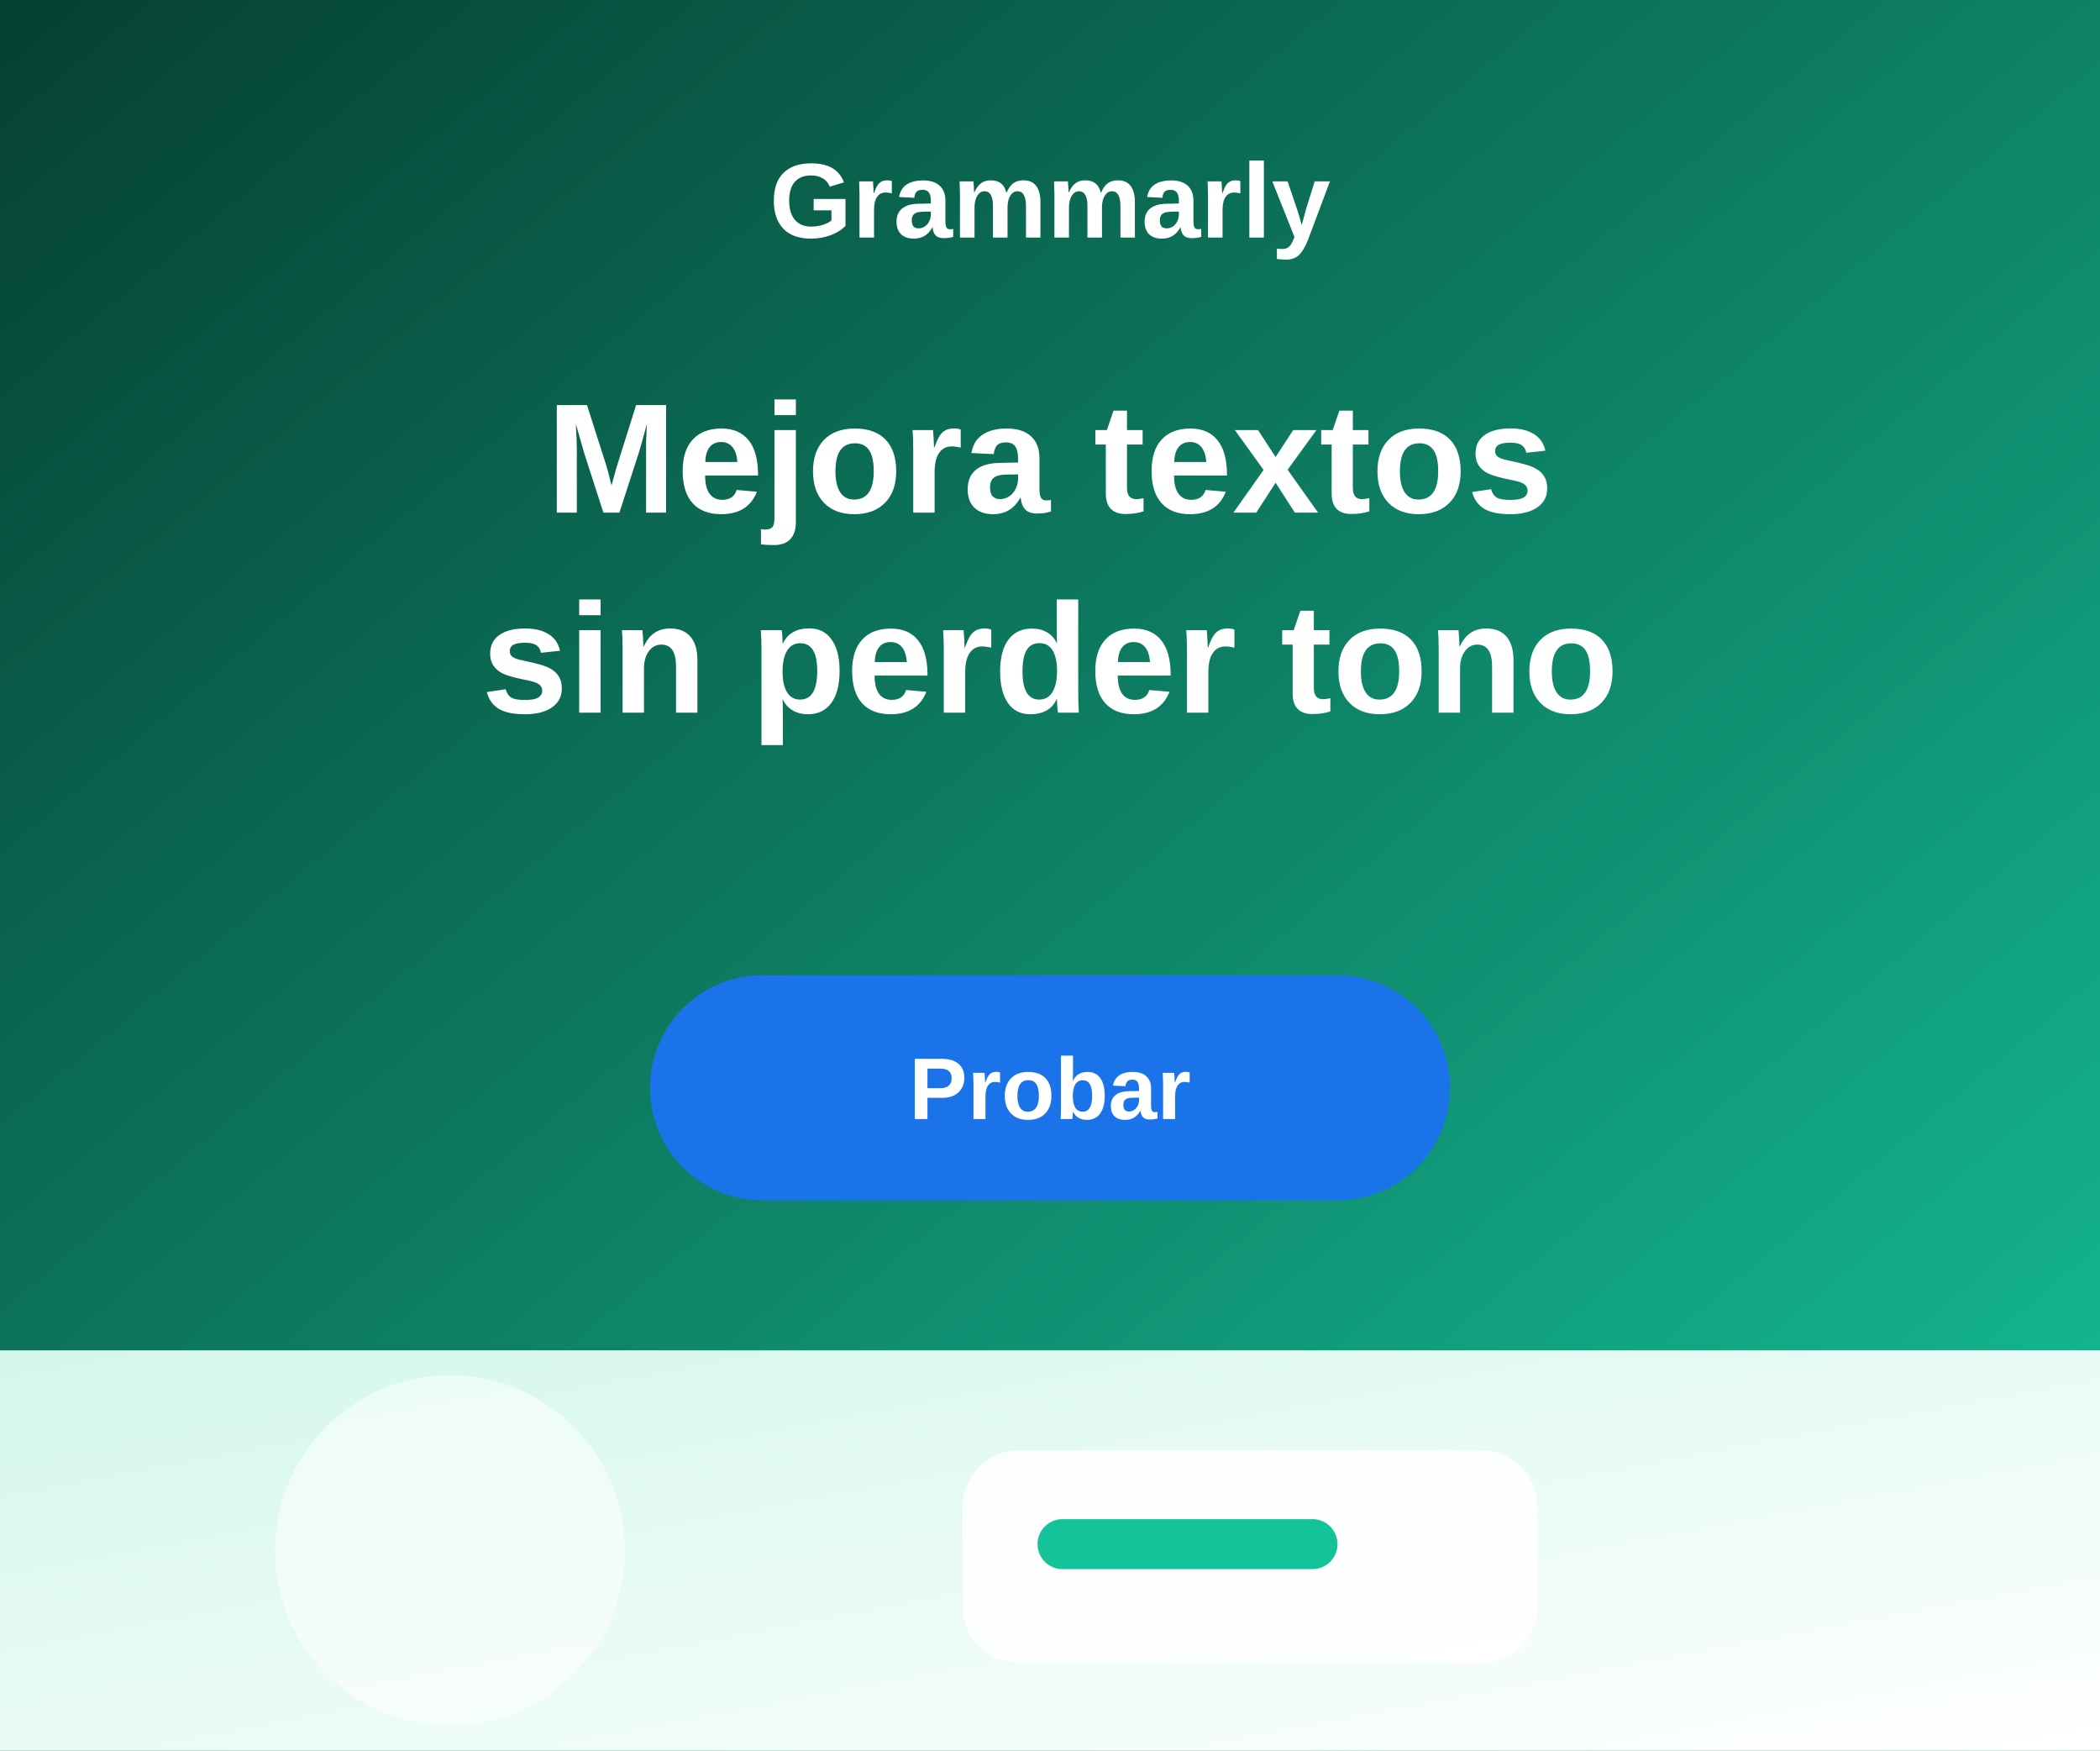
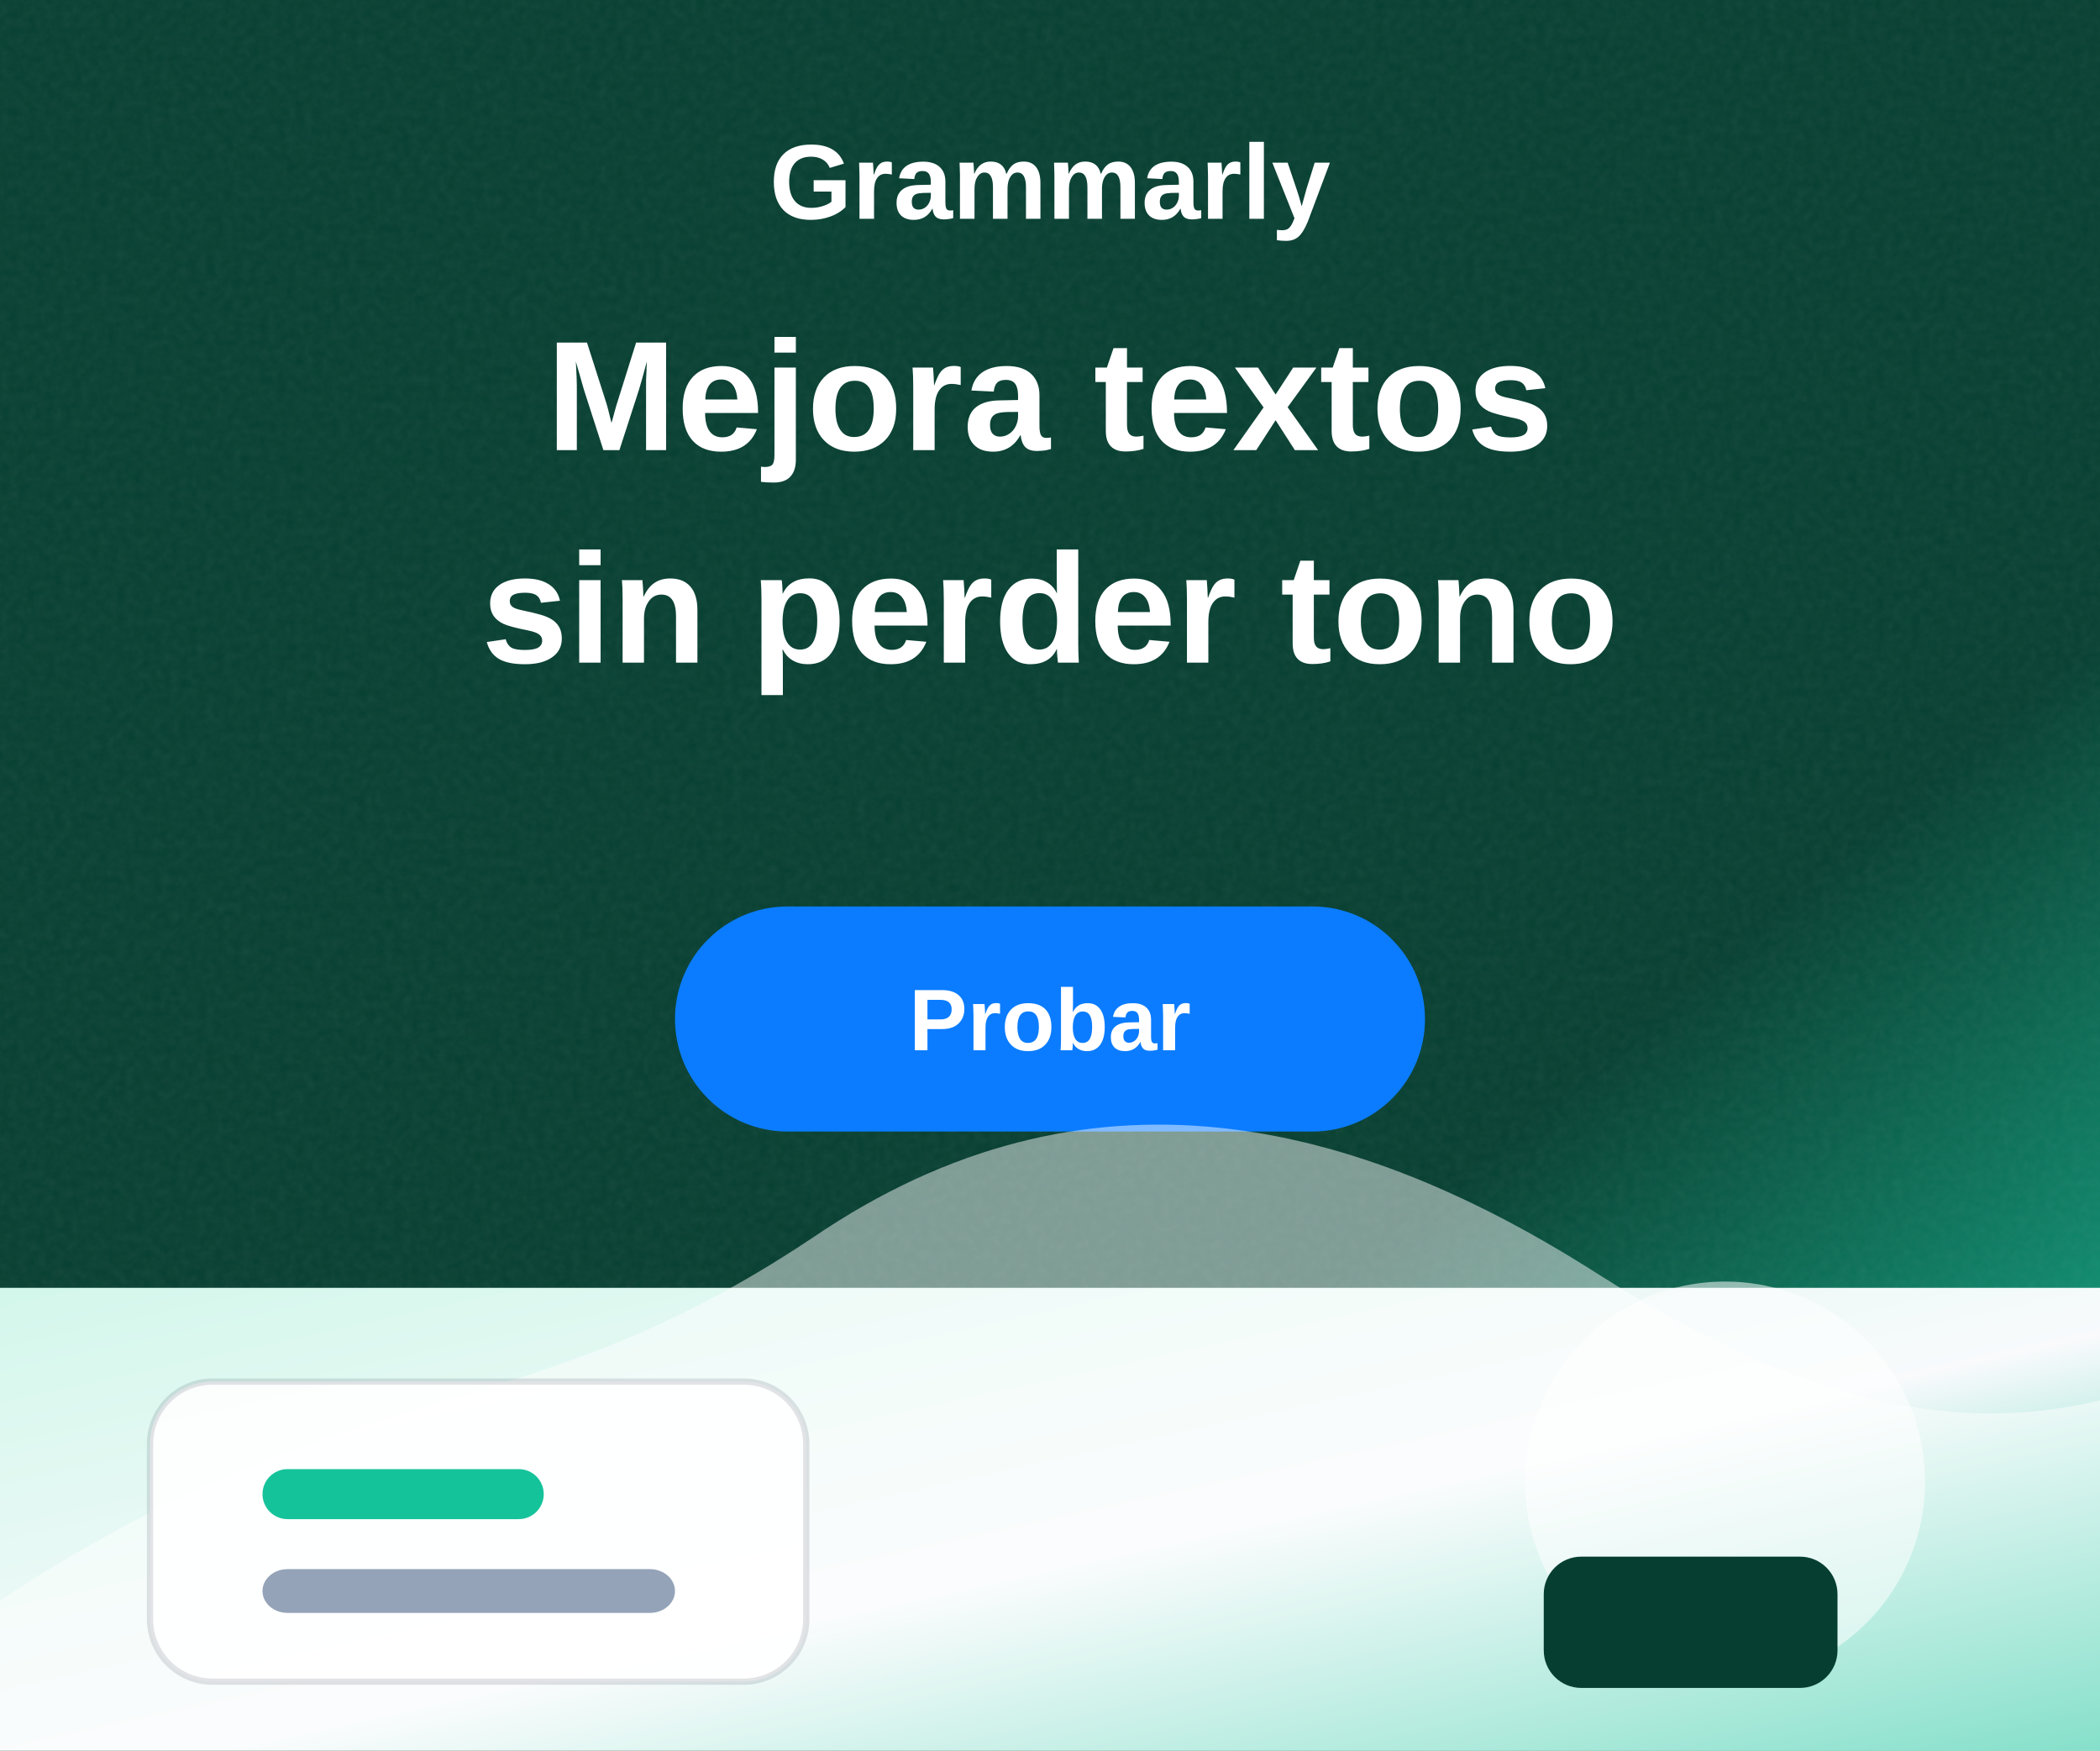
<svg xmlns="http://www.w3.org/2000/svg" viewBox="0 0 336 280">
  <defs>
    <linearGradient id="bg" x1="0" x2="1" y1="0" y2="1">
      <stop stop-color="#063f31" />
+       <stop offset=".68" stop-color="#063f31" />
      <stop offset="1" stop-color="#15c39a" />
    </linearGradient>
-     <linearGradient id="card" x1="0" x2="1" y1="0" y2="1">
+     <linearGradient id="scene" x1="0" x2="1" y1="0" y2="1">
      <stop stop-color="#d3f7eb" />
-       <stop offset="1" stop-color="#ffffff" />
+       <stop offset=".55" stop-color="#f8fafc" />
+       <stop offset="1" stop-color="#15c39a" />
    </linearGradient>
+     <filter id="grain">
+       <feTurbulence type="fractalNoise" baseFrequency=".7" numOctaves="2" seed="6" />
+       <feColorMatrix type="saturate" values=".35" />
+       <feComponentTransfer>
+         <feFuncA type="table" tableValues="0 .16" />
+       </feComponentTransfer>
+     </filter>
  </defs>
  <rect width="336" height="280" fill="url(#bg)" />
-   <text x="168" y="38" text-anchor="middle" fill="#ffffff" font-family="Arial,sans-serif" font-size="17" font-weight="900">Grammarly</text>
-   <text x="168" y="82" text-anchor="middle" fill="#ffffff" font-family="Arial,sans-serif" font-size="25" font-weight="900">Mejora textos</text>
-   <text x="168" y="114" text-anchor="middle" fill="#ffffff" font-family="Arial,sans-serif" font-size="25" font-weight="900">sin perder tono</text>
-   <rect x="104" y="156" width="128" height="36" rx="18" fill="#1a73e8" />
-   <text x="168" y="179" text-anchor="middle" fill="#fff" font-family="Arial,sans-serif" font-size="14" font-weight="800">Probar</text>
-   <rect x="0" y="216" width="336" height="64" fill="url(#card)" />
-   <circle cx="72" cy="248" r="28" fill="rgba(255,255,255,.55)" />
-   <rect x="154" y="232" width="92" height="34" rx="9" fill="rgba(255,255,255,.88)" />
-   <rect x="166" y="243" width="48" height="8" rx="4" fill="#15c39a" />
+   <rect width="336" height="280" filter="url(#grain)" opacity=".48" />
+   <text x="168" y="35" text-anchor="middle" fill="#ffffff" font-family="Arial,sans-serif" font-size="17" font-weight="900">Grammarly</text>
+   <text x="168" y="72" text-anchor="middle" fill="#ffffff" font-family="Arial,sans-serif" font-size="25" font-weight="900">Mejora textos</text>
+   <text x="168" y="106" text-anchor="middle" fill="#ffffff" font-family="Arial,sans-serif" font-size="25" font-weight="900">sin perder tono</text>
+   <rect x="108" y="145" width="120" height="36" rx="18" fill="#0b7cff" />
+   <text x="168" y="168" text-anchor="middle" fill="#fff" font-family="Arial,sans-serif" font-size="14" font-weight="800">Probar</text>
+   <rect x="0" y="206" width="336" height="74" fill="url(#scene)" />
+   <path d="M0 256c58-38 82-26 130-58 44-30 87-19 126 6 30 19 55 26 80 20v56H0z" fill="rgba(255,255,255,.48)" />
+   <rect x="24" y="221" width="105" height="48" rx="10" fill="rgba(255,255,255,.92)" stroke="rgba(15,23,42,.12)" />
+   <rect x="42" y="235" width="45" height="8" rx="4" fill="#15c39a" />
+   <rect x="42" y="251" width="66" height="7" rx="4" fill="#94a3b8" />
+   <circle cx="276" cy="237" r="32" fill="rgba(255,255,255,.54)" />
+   <rect x="247" y="249" width="47" height="21" rx="6" fill="#063f31" />
</svg>
